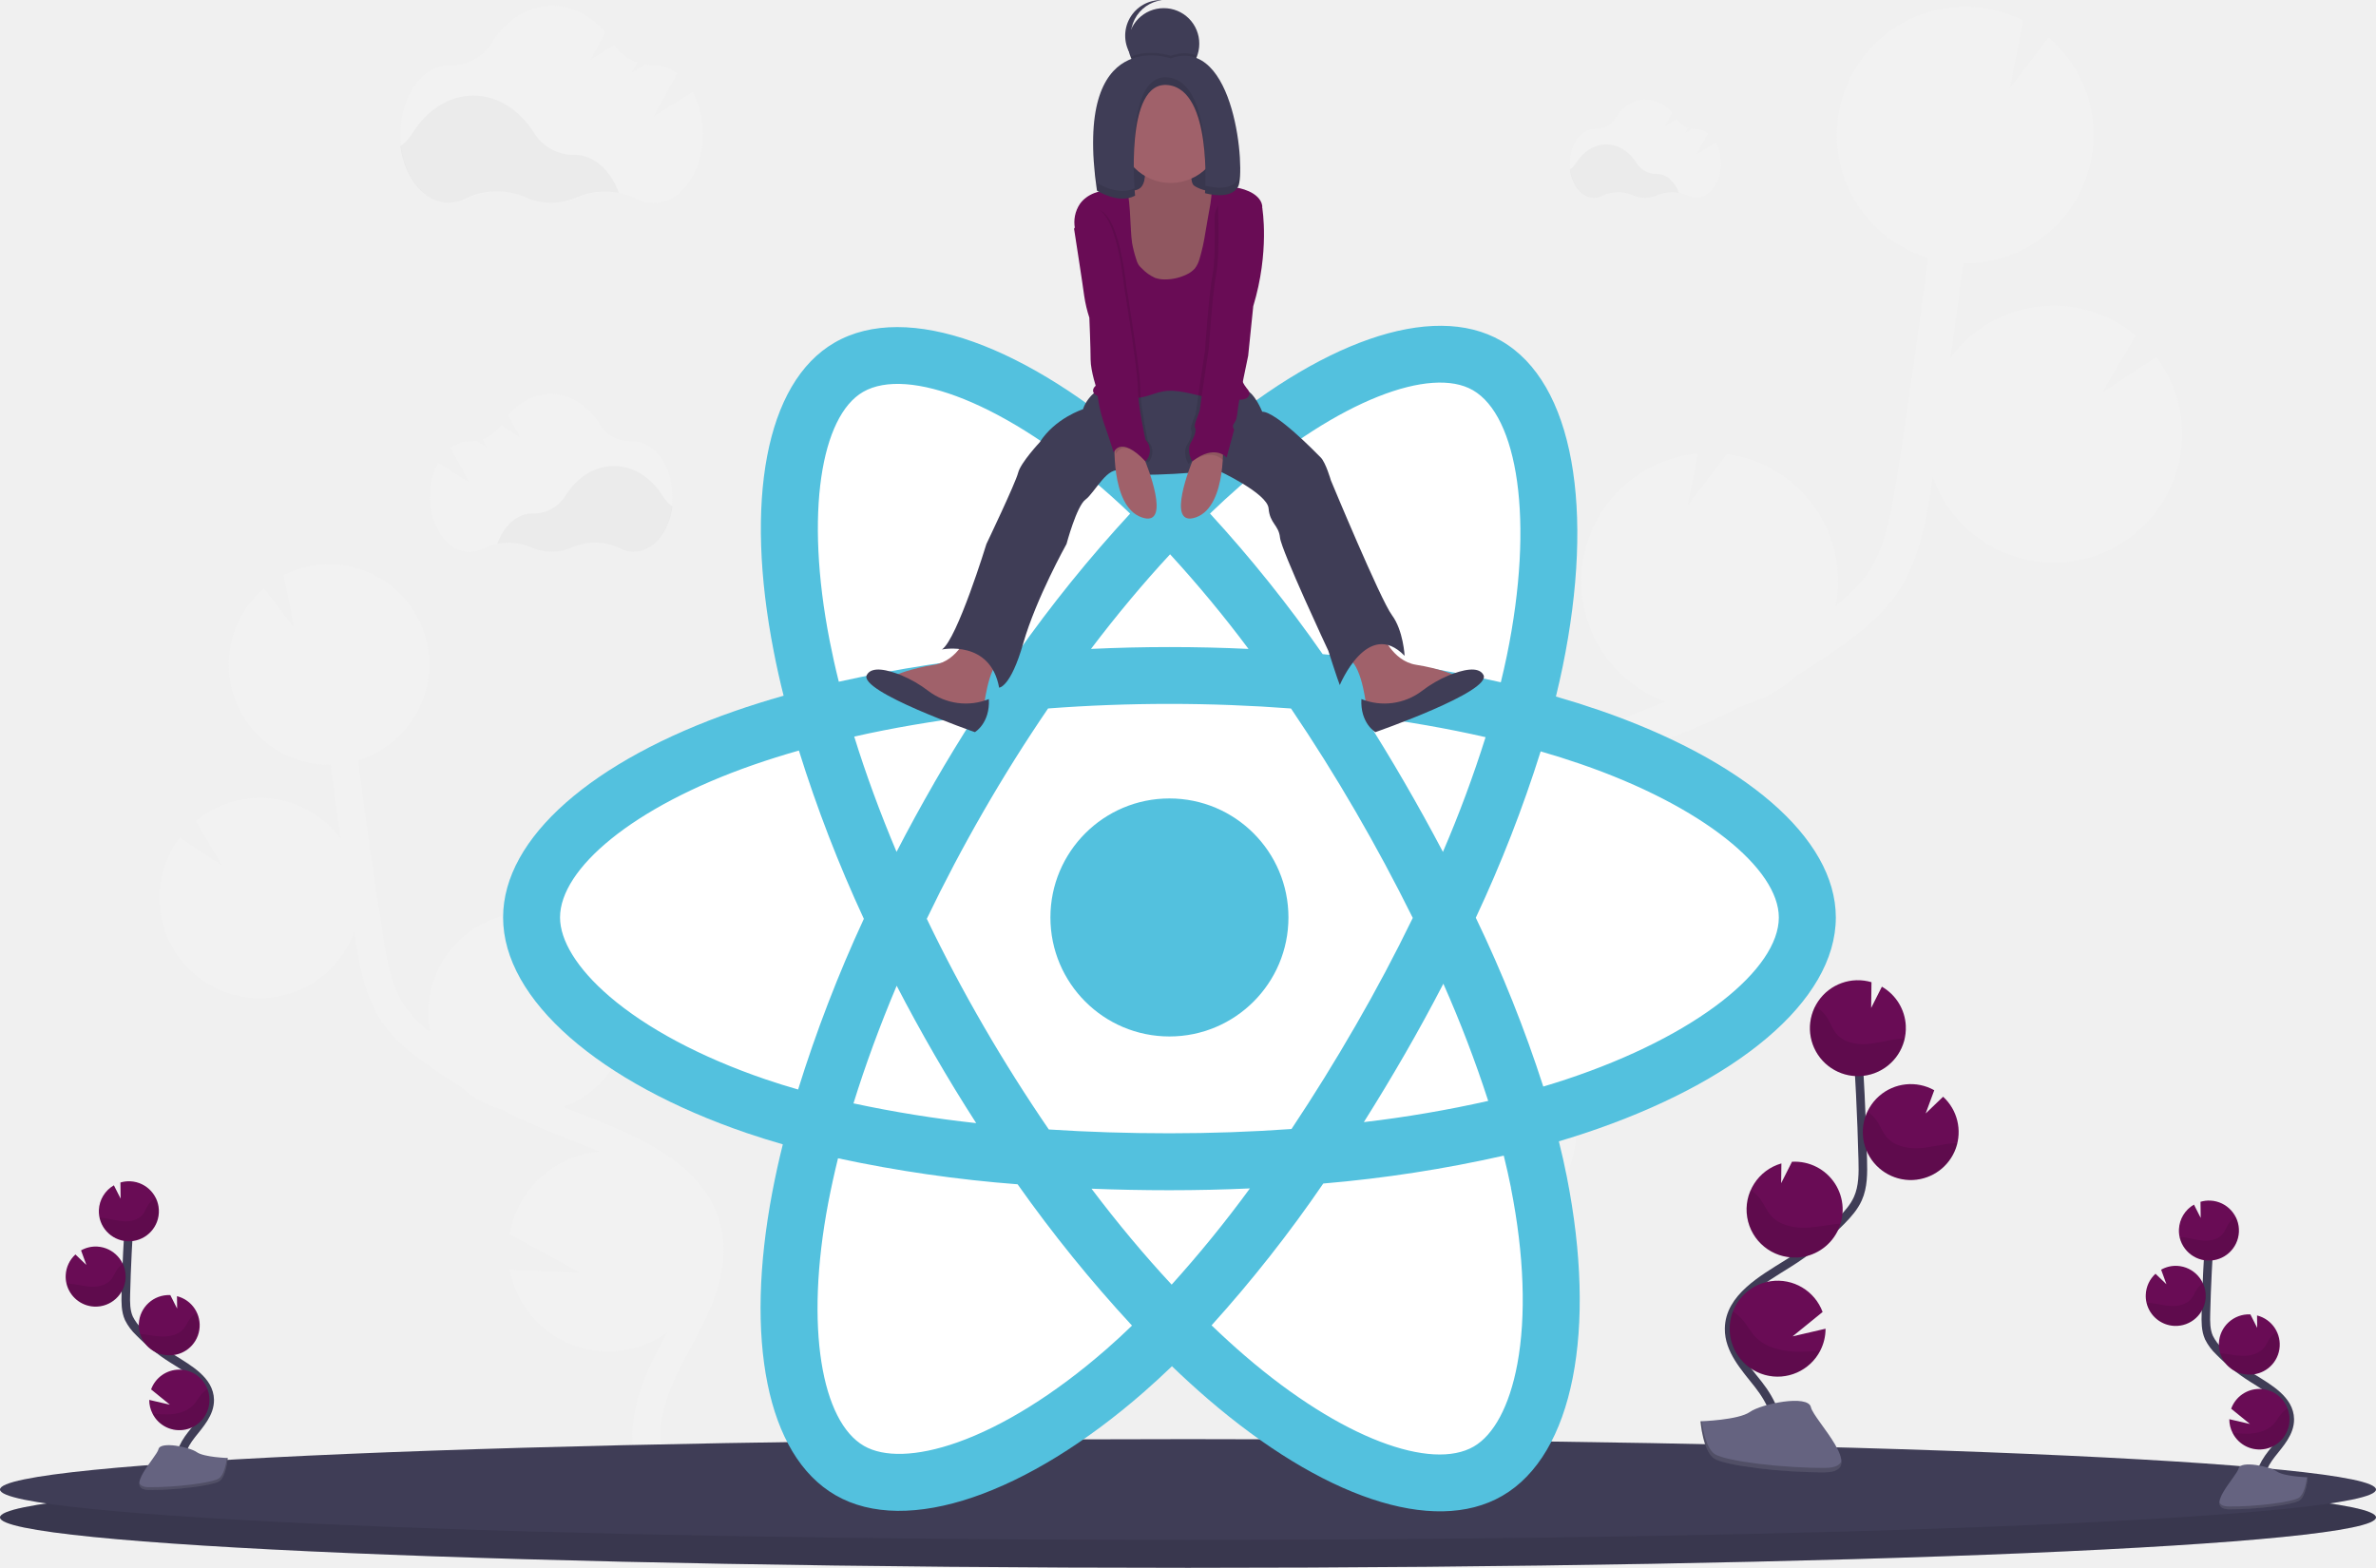
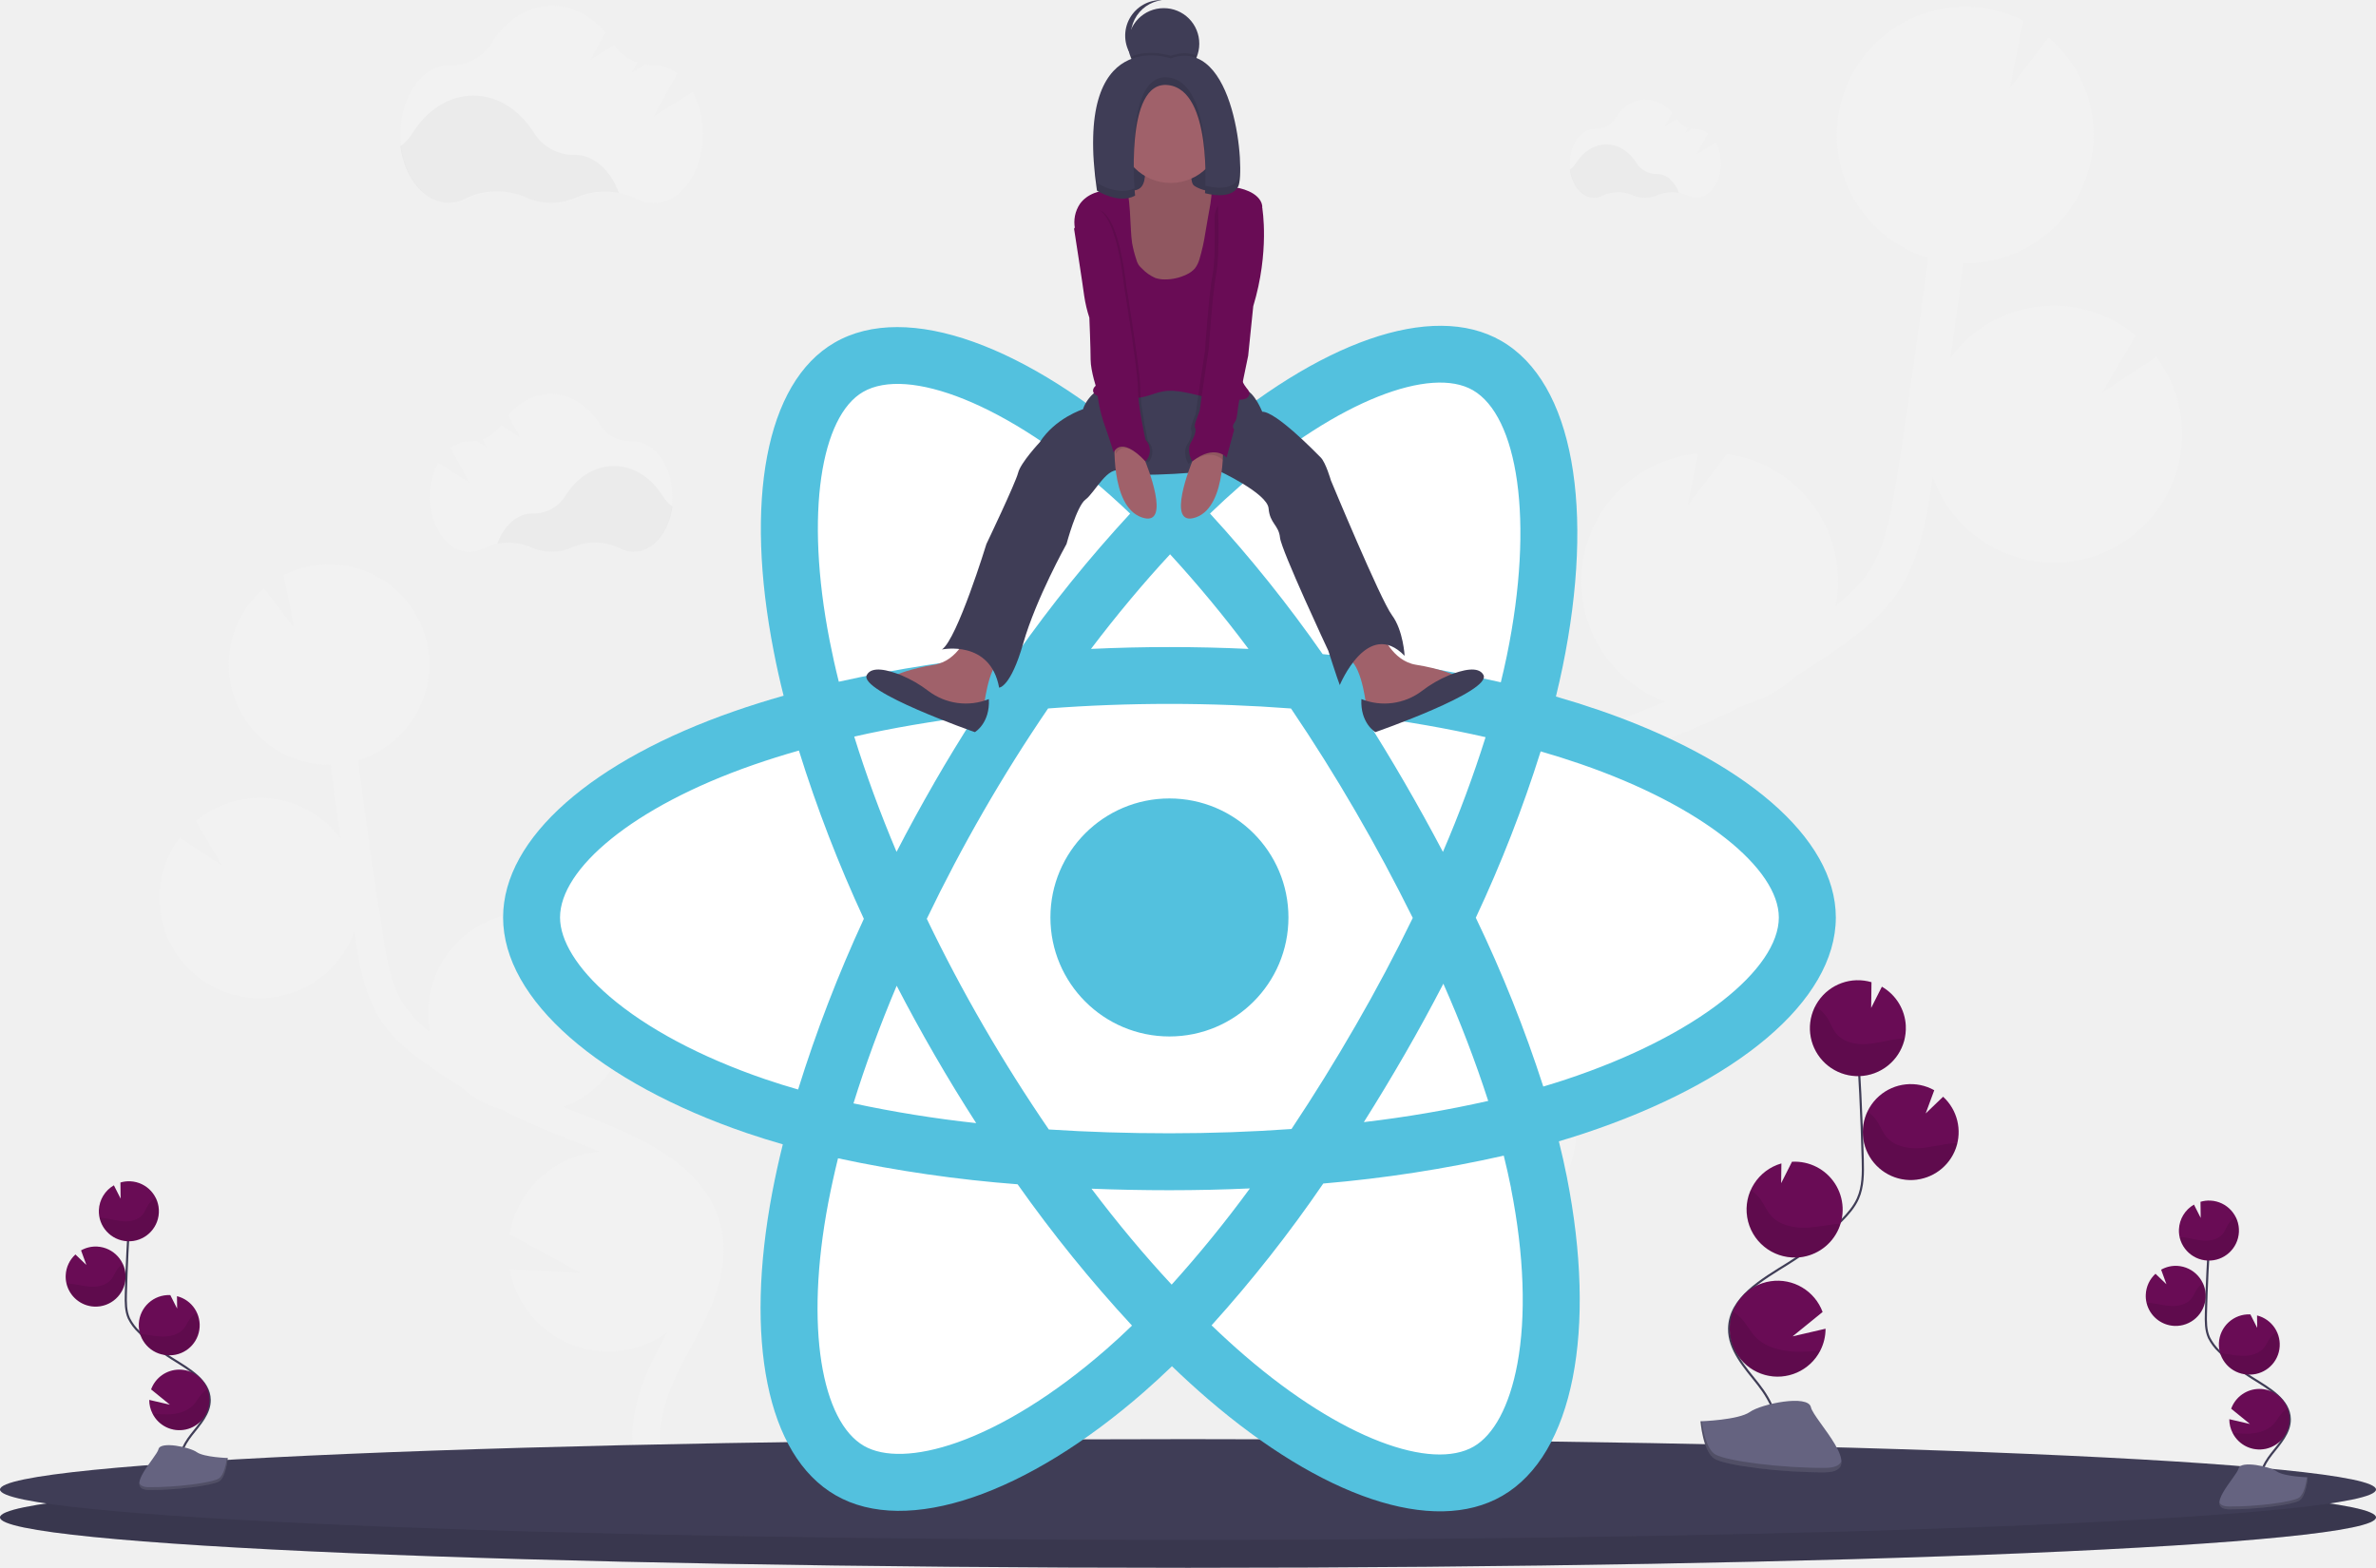
<svg xmlns="http://www.w3.org/2000/svg" data-name="Layer 1" width="1108" height="731.18" viewBox="0 0 1108 731.18">
  <path d="M767.68 330.79l6.89-2.7c.66-.26 1.31-.54 2-.81a59.85 59.85 0 0115.28-115.77l-4.8 24.2 18.22-23.92h.16a59.87 59.87 0 0151.16 67.45c-.15 1.13-.39 2.23-.6 3.34 5.61-4.43 10.87-9.32 14.81-15 8-11.54 10.71-25.76 13.47-43.17 5.47-34.48 10.4-69.34 14.84-104.18a59.83 59.83 0 01-42-65.36c.25-1.82.6-3.59 1-5.34.1-.44.2-.88.31-1.31.43-1.69.91-3.35 1.47-5 .09-.27.21-.52.3-.78.5-1.37 1-2.72 1.65-4 .22-.5.44-1 .67-1.47a57.69 57.69 0 012.22-4.19c.27-.45.56-.88.83-1.33.62-1 1.27-2 1.94-2.93.36-.5.71-1 1.08-1.49l.27-.39a59.81 59.81 0 0174.64-17l-6.24 31.49 18-23.64a59.5 59.5 0 0116.32 68.62h.07c-.17.4-.38.78-.55 1.18-.33.74-.67 1.47-1 2.2-.46.93-1 1.84-1.45 2.74-.38.68-.75 1.36-1.16 2-.59 1-1.23 1.9-1.87 2.83-.38.54-.73 1.1-1.12 1.63-1 1.39-2.12 2.72-3.26 4-.4.45-.83.86-1.25 1.3-.81.86-1.62 1.71-2.48 2.52-.53.5-1.09 1-1.64 1.46-.79.7-1.6 1.38-2.43 2-.59.47-1.19.92-1.79 1.36a77.101 77.101 0 01-4.45 2.96c-1 .61-2.05 1.17-3.1 1.72-.53.27-1 .57-1.59.83-1.58.77-3.2 1.48-4.85 2.11-.31.12-.64.21-.95.32-1.38.5-2.77 1-4.18 1.35-.61.17-1.23.31-1.85.46-1.15.28-2.31.54-3.48.76q-1 .18-2.07.33c-1.15.17-2.31.3-3.48.4-.69.06-1.37.12-2.07.16-1.26.06-2.53.07-3.8.06a2.08 2.08 0 00-.25 0q-2.82 22-5.92 44a59.82 59.82 0 0186.4-10.32l-15.68 26.58 25.21-16.59a59.68 59.68 0 0111.5 44.16 58.76 58.76 0 01-4.5 15.94 59.83 59.83 0 01-111.19-4c-.23 1.48-.45 3-.68 4.46-2.44 15.35-5.47 34.46-16.23 50-7.29 10.56-17.33 18.36-27.09 25.22q-9.52 6.7-19.48 12.77a59.85 59.85 0 01-24.53 13.74q-16 8.19-32.69 14.81l-6.95 2.72c-6.25 2.44-12.65 4.94-19 7.6 1 .09 2 .17 3 .3a59.9 59.9 0 0150.86 49.05l-42.31 23.11 42.18-1.89A59.16 59.16 0 01797 450.13a59.87 59.87 0 01-82.7 11.74l2.1 3.91c1.4 2.58 2.78 5.15 4.12 7.7 18.33 34.74 19.66 64.74 3.75 84.49l-13-10.45c15.49-19.22 3.2-49.77-5.5-66.27-1.32-2.5-2.68-5-4-7.56-11.77-21.83-25.12-46.57-19.77-72.9 8-39.7 51.05-56.5 85.68-70zM269.6 519.01l-5.38-2.11c-.52-.2-1-.43-1.54-.63a46.75 46.75 0 00-11.94-90.42l3.75 18.9-14.22-18.68h-.13a46.76 46.76 0 00-40 52.68c.12.89.31 1.74.47 2.61a55.84 55.84 0 01-11.56-11.73c-6.23-9-8.37-20.12-10.53-33.71-4.23-26.93-8.07-54.15-11.52-81.33a46.72 46.72 0 0032.77-51.05c-.2-1.42-.47-2.8-.79-4.17l-.24-1a48.36 48.36 0 00-1.15-3.88c-.07-.21-.16-.41-.24-.61a48.24 48.24 0 00-1.28-3.15c-.18-.38-.35-.77-.53-1.15-.54-1.11-1.11-2.2-1.73-3.26-.21-.36-.44-.7-.65-1-.49-.78-1-1.55-1.52-2.29-.28-.39-.55-.79-.84-1.17l-.21-.3a46.76 46.76 0 00-58.29-13.32l4.88 24.6-14.07-18.46a46.48 46.48 0 00-12.75 53.59h-.05c.13.31.29.61.43.92.26.58.52 1.15.8 1.72q.54 1.08 1.14 2.13c.29.54.58 1.07.9 1.59.46.75 1 1.48 1.46 2.21.3.42.57.86.88 1.27.8 1.08 1.65 2.12 2.54 3.13.31.35.65.67 1 1 .63.67 1.27 1.33 1.94 2 .41.4.85.77 1.28 1.14q.93.83 1.89 1.59c.46.36.93.71 1.4 1.06.68.49 1.37 1 2.06 1.41.47.31.94.61 1.42.9.79.48 1.6.91 2.42 1.34.42.22.82.45 1.24.66 1.24.6 2.5 1.15 3.79 1.64.24.1.5.16.74.25 1.07.39 2.16.75 3.27 1.06.47.13 1 .24 1.44.35.9.22 1.8.43 2.72.6l1.61.26c.9.13 1.81.23 2.72.31.54.05 1.07.09 1.62.12 1 .05 2 .06 3 .05h.19q2.2 17.22 4.62 34.41a46.71 46.71 0 00-67.48-8.14l12.14 20.64-19.68-12.95a46.57 46.57 0 00-9 34.49 45.8 45.8 0 003.53 12.46 46.73 46.73 0 0086.84-3.12c.18 1.15.35 2.32.53 3.48 1.9 12 4.27 26.92 12.67 39.08 5.7 8.24 13.54 14.33 21.16 19.69q7.44 5.24 15.21 10a46.88 46.88 0 0019.16 10.74c8.32 4.26 16.84 8.14 25.54 11.56l5.42 2.13c4.88 1.9 9.88 3.85 14.81 5.93-.78.07-1.57.13-2.36.24a46.77 46.77 0 00-39.72 38.27l33 18-32.94-1.47a46.78 46.78 0 0073.57 29.2c-.55 1-1.09 2-1.64 3.05-1.09 2-2.17 4-3.22 6-14.31 27.13-15.35 50.57-2.92 66l10.13-8.16c-12.1-15-2.5-38.87 4.3-51.76 1-1.95 2.09-3.92 3.16-5.9 9.19-17 19.61-36.37 15.46-56.94-6.21-30.94-39.86-44.02-66.9-54.6z" fill="#f2f2f2" />
  <ellipse cx="554" cy="707.68" rx="554" ry="23.5" fill="#3f3d56" />
  <ellipse cx="554" cy="707.68" rx="554" ry="23.5" opacity=".1" />
  <ellipse cx="554" cy="694.68" rx="554" ry="23.5" fill="#3f3d56" />
-   <path d="M85 686.32c-3-5.51.4-12.26 4.28-17.18s8.61-10 8.51-16.29c-.14-9-9.7-14.31-17.33-19.08a84.78 84.78 0 01-15.56-12.51 23 23 0 01-4.78-6.4c-1.58-3.52-1.53-7.52-1.43-11.38q.5-19.26 1.9-38.48" fill="none" stroke="#3f3d56" stroke-miterlimit="10" stroke-width="4" />
+   <path d="M85 686.32c-3-5.51.4-12.26 4.28-17.18s8.61-10 8.51-16.29c-.14-9-9.7-14.31-17.33-19.08a84.78 84.78 0 01-15.56-12.51 23 23 0 01-4.78-6.4c-1.58-3.52-1.53-7.52-1.43-11.38q.5-19.26 1.9-38.48" fill="none" stroke="#3f3d56" stroke-miterlimit="10" />
  <path d="M46.11 564.29a14 14 0 017-11.49l3.14 6.21-.09-7.52a13.86 13.86 0 014.62-.56 14 14 0 11-14.67 13.36zm25.03 95a14 14 0 0026.5-5.76 13.82 13.82 0 00-.91-5.69 14 14 0 00-26.27.15l8.77 7.13-9.64-2.24a13.89 13.89 0 001.55 6.41zm6.93-27.25a14 14 0 004.46-27.54l.07 5.79-3.18-6.29a14.04 14.04 0 00-1.31 28.05zM44 609.37a14.016 14.016 0 001.32-28 13.88 13.88 0 00-7.52 1.78l2.48 6.8-5.11-4.9a14 14 0 00-4.53 9.69 13.33 13.33 0 00.36 3.85 14 14 0 0013 10.78z" fill="#690c55" />
  <path d="M48 568.03c3.24.36 6.39 1.37 9.64 1.57s6.82-.58 8.88-3.1c1.11-1.37 1.66-3.09 2.59-4.57a10.08 10.08 0 013.54-3.33 14 14 0 11-26.24 9.32c.53.02 1.06.06 1.59.11zm-4 41.34a14 14 0 0013.35-20 10.4 10.4 0 00-2.82 2.83c-1 1.51-1.61 3.25-2.78 4.64-2.19 2.57-5.92 3.41-9.31 3.25s-6.66-1.11-10-1.42c-.47 0-.94-.08-1.41-.09A14 14 0 0044 609.37zm34.07 22.67a14 14 0 0013.47-19.76 11.36 11.36 0 00-3 2.85c-1.09 1.54-1.77 3.31-3 4.73-2.36 2.64-6.34 3.57-9.93 3.48s-6.82-.93-10.28-1.19a14 14 0 0012.74 9.89zm-6.93 27.25a14 14 0 0026.5-5.76 13.82 13.82 0 00-.91-5.69 14 14 0 00-3.08 2.74c-1.34 1.63-2.21 3.47-3.76 5-2.87 2.82-7.5 4-11.62 4.09a62.35 62.35 0 01-7.13-.38z" opacity=".1" />
  <path d="M106.19 679.98s-11.08-.34-14.41-2.72-17-5.22-17.87-1.4-16.65 19-4.14 19.06 29.06-2 32.39-4 4.03-10.94 4.03-10.94z" fill="#656380" />
  <path d="M69.54 693.59c12.51.1 29.06-2 32.4-4 2.53-1.54 3.54-7.09 3.88-9.65h.37s-.7 8.93-4 11-19.89 4.08-32.39 4c-3.61 0-4.86-1.31-4.79-3.22.47 1.13 1.85 1.87 4.53 1.87z" opacity=".2" />
-   <path d="M1055 695.32c-3-5.51.4-12.26 4.28-17.18s8.61-10 8.51-16.29c-.14-9-9.7-14.31-17.33-19.08a84.78 84.78 0 01-15.56-12.51 23 23 0 01-4.78-6.4c-1.58-3.52-1.53-7.52-1.43-11.38q.49-19.26 1.9-38.48" fill="none" stroke="#3f3d56" stroke-miterlimit="10" stroke-width="4" />
+   <path d="M1055 695.32c-3-5.51.4-12.26 4.28-17.18s8.61-10 8.51-16.29c-.14-9-9.7-14.31-17.33-19.08a84.78 84.78 0 01-15.56-12.51 23 23 0 01-4.78-6.4c-1.58-3.52-1.53-7.52-1.43-11.38q.49-19.26 1.9-38.48" fill="none" stroke="#3f3d56" stroke-miterlimit="10" />
  <path d="M1016.11 573.29a14 14 0 017-11.49l3.14 6.21-.09-7.52a13.86 13.86 0 014.62-.56 14 14 0 11-14.68 13.36zm25.03 95a14 14 0 0026.5-5.76 13.82 13.82 0 00-.91-5.69 14 14 0 00-26.27.15l8.77 7.13-9.64-2.24a13.89 13.89 0 001.55 6.41zm6.93-27.25a14 14 0 004.46-27.54l.07 5.79-3.18-6.29a14.04 14.04 0 00-1.31 28.05zM1014 618.37a14.016 14.016 0 001.32-28 13.88 13.88 0 00-7.52 1.78l2.48 6.8-5.11-4.9a14 14 0 00-4.53 9.69 13.33 13.33 0 00.36 3.85 14 14 0 0013 10.78z" fill="#690c55" />
  <path d="M1018 577.03c3.24.36 6.39 1.37 9.64 1.57s6.82-.58 8.88-3.1c1.11-1.37 1.66-3.09 2.59-4.57a10.08 10.08 0 013.54-3.33 14 14 0 11-26.24 9.32c.53.02 1.06.06 1.59.11zm-4 41.34a14 14 0 0013.35-20 10.4 10.4 0 00-2.82 2.83c-1 1.51-1.61 3.25-2.78 4.64-2.19 2.57-5.92 3.41-9.31 3.25s-6.66-1.11-10-1.42c-.47 0-.94-.08-1.41-.09a14 14 0 0012.97 10.79zm34.07 22.67a14 14 0 0013.47-19.76 11.36 11.36 0 00-3 2.85c-1.09 1.54-1.77 3.31-3 4.73-2.36 2.64-6.34 3.57-9.93 3.48s-6.82-.93-10.28-1.19a14 14 0 0012.74 9.89zm-6.93 27.25a14 14 0 0026.5-5.76 13.82 13.82 0 00-.91-5.69 14 14 0 00-3.08 2.74c-1.34 1.63-2.21 3.47-3.76 5-2.87 2.82-7.5 4-11.62 4.09a62.35 62.35 0 01-7.13-.38z" opacity=".1" />
  <path d="M1076.19 688.98s-11.08-.34-14.41-2.72-17-5.22-17.87-1.4-16.65 19-4.14 19.06 29.06-2 32.39-4 4.03-10.94 4.03-10.94z" fill="#656380" />
  <path d="M1039.54 702.59c12.51.1 29.06-2 32.4-4 2.53-1.54 3.54-7.09 3.88-9.65h.37s-.7 8.93-4 11-19.89 4.08-32.39 4c-3.61 0-4.86-1.31-4.79-3.22.47 1.13 1.85 1.87 4.53 1.87z" opacity=".2" />
  <path d="M745.57 331.15q-9.92-3.4-20-6.3 1.66-6.79 3.09-13.65c15.14-73.51 5.24-132.73-28.57-152.22-32.42-18.7-85.44.8-139 47.39q-7.92 6.92-15.47 14.2-5.07-4.85-10.3-9.51c-56.11-49.83-112.32-70.82-146.14-51.27-32.39 18.75-42 74.42-28.35 144.09q2 10.35 4.59 20.58c-7.95 2.26-15.64 4.67-23 7.24-65.79 22.89-107.81 58.89-107.81 96.18 0 38.51 45.11 77.14 113.64 100.56q8.34 2.83 16.8 5.26-2.74 11-4.88 22.18c-13 68.46-2.84 122.82 29.46 141.45 33.37 19.26 89.37-.54 143.89-48.2 4.31-3.77 8.63-7.77 13-11.95q8.18 7.89 16.79 15.32c52.82 45.45 105 63.81 137.26 45.12 33.33-19.29 44.16-77.69 30.1-148.73q-1.6-8.14-3.73-16.61 5.91-1.74 11.56-3.61c71.24-23.6 117.6-61.76 117.6-100.79 0-37.43-43.38-73.62-110.5-96.73z" fill="#53c1de" />
  <path d="M730.12 503.47c-3.4 1.13-6.88 2.21-10.44 3.27a621.6 621.6 0 00-31.47-78.73 623.06 623.06 0 0030.25-77.58c6.35 1.84 12.53 3.78 18.47 5.83 57.51 19.79 92.59 49.06 92.59 71.62 0 24-37.89 55.21-99.4 75.59zm-25.52 50.58c6.22 31.41 7.1 59.81 3 82-3.7 19.95-11.14 33.25-20.34 38.58-19.59 11.33-61.47-3.4-106.64-42.27q-7.77-6.69-15.63-14.25a624.23 624.23 0 0052.09-66.14 620.2 620.2 0 0084.17-13q1.9 7.68 3.37 15zM446.48 672.69c-19.14 6.76-34.38 6.95-43.59 1.64-19.6-11.31-27.75-55-16.63-113.5q2-10.37 4.53-20.63a625.79 625.79 0 0083.75 12.13 645.09 645.09 0 0053.35 65.9q-5.79 5.61-11.84 10.91c-24.11 21.08-48.28 36-69.57 43.55zm-89.64-169.37c-30.31-10.36-55.33-23.82-72.49-38.5-15.41-13.2-23.19-26.31-23.19-36.94 0-22.63 33.74-51.5 90-71.11q10.6-3.69 21.39-6.73a637.08 637.08 0 0030.29 78.48 646.29 646.29 0 00-30.66 79.6q-7.74-2.21-15.34-4.8zm30.05-204.54c-11.68-59.69-3.93-104.72 15.59-116 20.79-12 66.76 5.12 115.22 48.15 3.1 2.75 6.21 5.63 9.32 8.6a635.89 635.89 0 00-52.93 65.52 648.42 648.42 0 00-82.93 12.89q-2.39-9.52-4.27-19.15zM655 364.97q-9.11-15.74-18.89-31.08c19.83 2.51 38.82 5.83 56.66 9.91a565.54 565.54 0 01-19.89 53.51q-8.61-16.35-17.88-32.34zM545.64 258.5a569.3 569.3 0 0136.57 44.14q-36.71-1.73-73.45 0c12.07-15.92 24.44-30.72 36.88-44.13zm-110 106.65q-9.15 15.87-17.55 32.14c-7.73-18.33-14.34-36.36-19.74-53.77 17.73-4 36.64-7.21 56.34-9.68q-9.92 15.44-19.07 31.31zm19.61 158.65a564.64 564.64 0 01-57.25-9.21c5.49-17.71 12.25-36.13 20.15-54.86q8.43 16.29 17.61 32.16 9.34 16.19 19.47 31.91zm91.14 75.33c-12.6-13.54-25.15-28.54-37.39-44.75q17.85.71 36.36.71 19 0 37.51-.84a563.94 563.94 0 01-36.5 44.88zm126.69-140.35A562.82 562.82 0 01694 513.44a561.35 561.35 0 01-58 9.89q9.85-15.63 19.08-31.63 9.38-16.26 18-32.92zm-41 19.66q-14.12 24.52-29.81 48.1c-18.44 1.32-37.49 2-56.91 2s-38.15-.6-56.27-1.78q-16.09-23.5-30.39-48.17t-26.51-50.08q12.27-25.53 26.43-50.1 14.14-24.56 30.13-48c18.49-1.4 37.43-2.13 56.59-2.13s38.22.74 56.69 2.14q15.81 23.37 30 47.81t26.79 49.87q-12.45 25.62-26.71 50.3zm54.77-296.46c20.81 12 28.9 60.4 15.83 123.87q-1.29 6.19-2.8 12.35a635.74 635.74 0 00-83.09-13.13 625.16 625.16 0 00-52.53-65.56q7-6.74 14.29-13.11c45.88-39.93 88.76-55.69 108.3-44.42z" fill="#fff" />
  <path d="M545.34 372.38a55.5 55.5 0 11-55.5 55.5 55.49 55.49 0 0155.5-55.5" fill="#53c1de" />
  <path d="M559.26 20.4a16.6 16.6 0 11-16.6-16.6 16.52 16.52 0 0116.6 16.6z" fill="#3f3d56" />
  <path d="M529.4 24.59A16.62 16.62 0 01541.89.05a16.6 16.6 0 101.41 33.07 16.6 16.6 0 01-13.9-8.53zm-7.49 18.93h44.47v69.37h-44.47z" fill="#3f3d56" />
  <path opacity=".1" d="M521.91 43.52h44.47v69.37h-44.47z" />
  <path d="M451.66 295.2s-4.75 13.05-16 14.83-17.79 4.74-17.79 4.74l26.68 17.19 14.23-1.78s1.78-18.38 7.71-22.53-14.83-12.45-14.83-12.45zm192.68 0s4.75 13.05 16 14.83 17.79 4.74 17.79 4.74l-26.68 17.19-14.23-1.78s-1.78-18.38-7.71-22.53 14.83-12.45 14.83-12.45z" fill="#a0616a" />
  <path d="M514.5 180.18s-7.11 3.56-9.48 10.68c0 0-13 4.15-20.16 15.41 0 0-8.9 9.49-10.08 14.23S460 253.7 460 253.7s-13.64 44.47-20.75 49.21c0 0 22.53-4.74 26.68 17.79 0 0 5.33 0 11.26-20.75s20.16-46.25 20.16-46.25 4.74-17.78 8.89-20.75 10.67-16.6 16.6-13 45.06-.6 45.06-.6 23.1 10.64 23.68 17.75 4.74 7.71 5.33 13.64 22.53 52.76 22.53 52.76 4.15 13 5.34 16c0 0 13-31.42 30.24-13.63 0 0-.6-11.86-5.93-19s-28.46-62.84-28.46-62.84-2.37-8.3-4.74-10.67-20.76-21.35-27.28-21.35c0 0-3.55-8.89-7.7-10.08zm-53.36 145.85a28.89 28.89 0 01-28.22-3.79 56.37 56.37 0 00-12.59-7.3c-6.29-2.54-13.81-4.42-16.1-.17-4.15 7.71 50.39 26.68 50.39 26.68s7.12-4.15 6.52-15.42zm173.72 0a28.89 28.89 0 0028.22-3.79 56.37 56.37 0 0112.59-7.3c6.29-2.54 13.81-4.42 16.1-.17 4.15 7.71-50.39 26.68-50.39 26.68s-7.12-4.15-6.52-15.42z" fill="#3f3d56" />
  <path d="M533.88 82.67c-.22 2.06-.9 4.29-2.66 5.38-1.44.9-3.26.83-4.92 1.17a11.46 11.46 0 00-7.82 6.77 17.51 17.51 0 00-.75 10.55 39.22 39.22 0 001.52 5.06c1.74 4.92 3.84 9.8 7.09 13.89a59 59 0 009.3 8.77c2.11 1.72 4.29 3.47 6.89 4.28a21.75 21.75 0 005.4.72c2.25.1 4.65.17 6.6-.95 3-1.73 3.89-5.55 5.52-8.62 1.38-2.6 3.44-4.81 4.73-7.46a29.49 29.49 0 002-6.52l2.77-12.3c1-4.47 1.92-9.51-.59-13.34a2.28 2.28 0 00-.74-.77 2.79 2.79 0 00-1.52-.15 16.44 16.44 0 01-9.15-2.09 3.93 3.93 0 01-1.15-.9 4.72 4.72 0 01-.7-2.12 22.2 22.2 0 00-1.28-4.45 3 3 0 00-.87-1.34 3.15 3.15 0 00-1.41-.47 114.47 114.47 0 00-12.93-1.35c-1.42-.07-3.56-.64-4.54.62s-.67 4.12-.79 5.62z" fill="#a0616a" />
  <path d="M533.88 82.67c-.22 2.06-.9 4.29-2.66 5.38-1.44.9-3.26.83-4.92 1.17a11.46 11.46 0 00-7.82 6.77 17.51 17.51 0 00-.75 10.55 39.22 39.22 0 001.52 5.06c1.74 4.92 3.84 9.8 7.09 13.89a59 59 0 009.3 8.77c2.11 1.72 4.29 3.47 6.89 4.28a21.75 21.75 0 005.4.72c2.25.1 4.65.17 6.6-.95 3-1.73 3.89-5.55 5.52-8.62 1.38-2.6 3.44-4.81 4.73-7.46a29.49 29.49 0 002-6.52l2.77-12.3c1-4.47 1.92-9.51-.59-13.34a2.28 2.28 0 00-.74-.77 2.79 2.79 0 00-1.52-.15 16.44 16.44 0 01-9.15-2.09 3.93 3.93 0 01-1.15-.9 4.72 4.72 0 01-.7-2.12 22.2 22.2 0 00-1.28-4.45 3 3 0 00-.87-1.34 3.15 3.15 0 00-1.41-.47 114.47 114.47 0 00-12.93-1.35c-1.42-.07-3.56-.64-4.54.62s-.67 4.12-.79 5.62z" opacity=".1" />
  <path d="M525.85 89.74a26.93 26.93 0 00-7.13-1.12c-5.72-.14-11.84 1.83-15.14 6.5a15.34 15.34 0 00-2.29 11.47 23.57 23.57 0 005.2 10.66 32 32 0 014 5.24c1.58 3 1.63 6.59 2.06 10 1 8.12 4.46 15.75 5.83 23.82s.19 17.42-6.18 22.55c-1.07.86-2.37 1.77-2.46 3.14-.14 2.19 2.71 3.12 4.9 3.33 6.55.62 13.27 1.23 19.63-.46 2.63-.7 5.17-1.79 7.85-2.29 6.8-1.27 13.64 1.34 20.45 2.59a90.61 90.61 0 0014.91 1.21 7.94 7.94 0 003.43-.45 2.75 2.75 0 001.74-2.74 4.76 4.76 0 00-1.18-2c-3.44-4.25-4.49-9.9-5.43-15.29l-3.15-18.11c-1.69-9.68-3.26-20.2 1.32-28.89 3.29-6.25 9.36-10.65 12.83-16.8a9.84 9.84 0 001.55-6.28c-.52-3.09-3.31-5.3-6.17-6.59a23.21 23.21 0 00-17.42-.64c.1 4.33-1 8.71-1.71 13l-1.21 7a88.83 88.83 0 01-2.71 12.2 12.85 12.85 0 01-2.17 4.42 11.43 11.43 0 01-3.83 2.79 22.83 22.83 0 01-10.14 2.32 13.54 13.54 0 01-4.48-.69 19 19 0 01-6.17-4.34 10.11 10.11 0 01-1.63-1.77 9.93 9.93 0 01-1.11-2.67 55.42 55.42 0 01-1.91-7.48c-.3-1.94-.4-3.91-.54-5.87-.39-5.79-.39-12.19-1.54-17.76z" fill="#690c55" />
  <path d="M519.84 204.49s-2.37 31.43 12.45 36.76 1.78-26.09 1.78-26.09l-4.75-9.48zm50.39 0s2.37 31.43-12.45 36.76-1.78-26.09-1.78-26.09l4.75-9.48z" fill="#a0616a" />
  <path d="M506.79 99.59l-4.74 7.71s4.15 26.68 4.74 31.42a62.2 62.2 0 002.38 10.08s.59 14.23.59 19.57 3 14.23 3 14.23a64.82 64.82 0 003 14.82c2.37 6.52 4.74 14.23 4.74 14.23s3-8.3 14.82 4.15a7.18 7.18 0 000-10.08s-3.55-16-3.55-24.31-6.53-48-6.53-48-4.24-45.12-18.45-33.82z" opacity=".1" />
  <path d="M505.61 98.96l-4.74 7.71s4.15 26.68 4.74 31.42a61.84 61.84 0 002.39 10.08s.59 14.23.59 19.56 3 14.23 3 14.23a64.53 64.53 0 003 14.82c2.37 6.53 4.75 14.23 4.75 14.23s3-8.3 14.82 4.15a7.18 7.18 0 000-10.07s-3.56-16-3.56-24.31-6.52-48-6.52-48-4.24-45.09-18.47-33.82z" fill="#690c55" />
  <path d="M583.87 94.81l3 3.53s3.49 20.18-4.22 45.68l-2.37 23.12s-4.15 19.57-4.74 24.31-.59 5.33-1.78 7.11a2.29 2.29 0 000 3l-3.56 13s-5.33-6.52-16 1.78c0 0-3-4.74-.6-8.89s2.37-5.93 1.78-7.12 2.37-7.11 2.37-8.3 4.18-28.44 4.18-28.44 1.78-26.68 3.56-35.57c1.09-5.47 1.07-17.66.88-26.24-.19-8.94 10.63-13.78 17-7.5.15.16.33.31.5.53z" opacity=".1" />
  <path d="M585.65 93.59l3 3.53s3.49 20.19-4.22 45.68l-2.37 23.12s-4.15 19.57-4.74 24.31-.6 5.34-1.78 7.12a2.28 2.28 0 000 3L572 213.39s-5.33-6.53-16 1.77c0 0-3-4.74-.59-8.89s2.37-5.93 1.78-7.11 2.37-7.12 2.37-8.3 4.15-28.46 4.15-28.46 1.78-26.68 3.56-35.58.59-35.57.59-35.57 9.49-6.52 17.79 2.34z" fill="#690c55" />
  <circle cx="545.92" cy="61.61" r="23.72" fill="#a0616a" />
  <path d="M558.29 26a16.6 16.6 0 01-31.09.44c9.26-3.73 18.72-.41 18.72-.41 4.73-1.66 8.83-1.51 12.37-.03z" opacity=".1" />
  <path d="M545.92 27.22s-45.65-16-34.38 61.66c0 0 10.08 6.52 17.78 2.37 0 0-5.33-53.95 15.42-51.58s17.19 50.4 17.19 50.4 11.86 3.55 15.42-3-1.19-70.48-31.43-59.85z" fill="#3f3d56" />
  <path d="M544.74 36.11c-14.24-1.62-16.2 23.27-16 39.05.17-15.69 2.81-37 16-35.49 14.81 1.69 17.24 26.66 17.41 40.8.17-12.98-1.25-42.51-17.41-44.36zm-33.2 49.21a159.38 159.38 0 01-1.77-20.53 152.12 152.12 0 001.77 24.09s10.08 6.52 17.78 2.37c0 0-.12-1.28-.26-3.43-7.67 3.87-17.52-2.5-17.52-2.5zm65.81-1.73c-3.32 6.08-13.83 3.41-15.25 3-.07 2.2-.17 3.52-.17 3.52s11.86 3.55 15.42-3c.73-1.34 1.11-5.13 1-10.2-.1 3.25-.45 5.68-1 6.68z" opacity=".1" />
-   <path d="M826.73 672.96c4.74-8.78-.64-19.54-6.82-27.37s-13.73-16-13.57-26c.23-14.35 15.45-22.81 27.62-30.42a134.77 134.77 0 0024.79-19.93c3-3.05 5.87-6.31 7.62-10.21 2.52-5.6 2.45-12 2.29-18.12q-.79-30.71-3-61.34" fill="none" stroke="#3f3d56" stroke-miterlimit="10" stroke-width="4" />
+   <path d="M826.73 672.96c4.74-8.78-.64-19.54-6.82-27.37s-13.73-16-13.57-26c.23-14.35 15.45-22.81 27.62-30.42a134.77 134.77 0 0024.79-19.93c3-3.05 5.87-6.31 7.62-10.21 2.52-5.6 2.45-12 2.29-18.12q-.79-30.71-3-61.34" fill="none" stroke="#3f3d56" stroke-miterlimit="10" />
  <path d="M888.74 478.49a22.31 22.31 0 00-11.16-18.32l-5 9.9.15-12a22.37 22.37 0 1016 20.41zm-39.88 151.39a22.36 22.36 0 111.08-18l-14 11.37 15.37-3.57a22.25 22.25 0 01-2.45 10.2zm-11.05-43.43a22.37 22.37 0 01-7.09-43.86l-.12 9.22 5.06-10h.06a22.37 22.37 0 112.09 44.69zm54.3-36.13a22.37 22.37 0 119.89-41.86l-4 10.83 8.13-7.8a22.37 22.37 0 01-14.07 38.83z" fill="#690c55" />
  <path d="M885.74 484.45c-5.17.57-10.19 2.18-15.37 2.5s-10.87-.92-14.14-5c-1.77-2.17-2.65-4.91-4.14-7.28a16 16 0 00-5.63-5.3 22.37 22.37 0 1041.81 14.84c-.85.09-1.69.15-2.53.24zm6.37 65.87a22.39 22.39 0 01-21.28-31.91 16.37 16.37 0 014.5 4.51c1.59 2.4 2.56 5.18 4.43 7.39 3.48 4.09 9.44 5.43 14.84 5.19s10.6-1.78 16-2.28c.75-.06 1.5-.11 2.26-.13a22.37 22.37 0 01-20.75 17.23zm-54.3 36.13a22.37 22.37 0 01-21.46-31.49 17.83 17.83 0 014.73 4.55c1.74 2.45 2.82 5.27 4.86 7.54 3.77 4.2 10.11 5.68 15.83 5.54 5.54-.12 10.87-1.48 16.38-1.9a22.36 22.36 0 01-20.34 15.76zm11.05 43.43a22.37 22.37 0 01-40.78-18.29 22.27 22.27 0 014.91 4.38c2.13 2.59 3.53 5.53 6 7.94 4.57 4.49 11.95 6.34 18.52 6.51a97.1 97.1 0 0011.35-.54z" opacity=".1" />
  <path d="M793 662.85s17.65-.54 23-4.33 27.16-8.31 28.48-2.24 26.53 30.22 6.6 30.38-46.31-3.1-51.62-6.34-6.46-17.47-6.46-17.47z" fill="#656380" />
  <path d="M851.4 684.59c-19.93.16-46.31-3.11-51.62-6.34-4-2.47-5.65-11.3-6.19-15.38H793s1.12 14.24 6.43 17.47 31.69 6.5 51.62 6.34c5.75 0 7.74-2.09 7.63-5.12-.8 1.81-2.99 2.95-7.28 3.03z" opacity=".2" />
  <path d="M323 42.86l-18.25 11.57 11.08-20.15a18 18 0 00-11-3.94h-.3a21.58 21.58 0 01-3.78-.28l-6.19 3.92 2.65-4.82a22.06 22.06 0 01-10.82-8.21l-11.07 7 7-12.72c-6.48-7.77-15.2-12.54-24.81-12.54-11.51 0-21.76 6.85-28.38 17.52a21.24 21.24 0 01-18.76 10.12h-.62c-12.71 0-23 14.41-23 32.19s10.3 32.18 23 32.18a17.2 17.2 0 008-2c8.29-4.31 19.17-4.39 27.85-.54a29 29 0 0023.68.05c8.62-3.77 19.37-3.69 27.61.54a17.23 17.23 0 007.93 2c12.71 0 23-14.41 23-32.18A40.86 40.86 0 00323 42.86z" fill="#f2f2f2" />
  <path d="M288.59 89.95a34 34 0 00-19.72 2.14 29 29 0 01-23.67-.05c-8.69-3.85-19.57-3.77-27.86.54a17.2 17.2 0 01-8 2c-11.29 0-20.68-11.38-22.64-26.38a21.58 21.58 0 005.64-6.08c6.66-10.66 16.87-17.53 28.38-17.53s21.64 6.77 28.26 17.32a21.79 21.79 0 0018.76 10.31h.26c9 .01 16.8 7.22 20.59 17.73z" opacity=".03" />
  <path d="M800.07 66.42L791 72.19l5.53-10a9 9 0 00-5.51-2h-.14a10.79 10.79 0 01-1.89-.14l-3.09 2 1.3-2.46a11 11 0 01-5.4-4.09l-5.52 3.5 3.49-6.34a16.17 16.17 0 00-12.37-6.26c-5.75 0-10.86 3.42-14.16 8.74a10.57 10.57 0 01-9.36 5h-.31c-6.34 0-11.48 7.19-11.48 16s5.14 16.05 11.48 16.05a8.62 8.62 0 004-1 16.56 16.56 0 0113.89-.27 14.52 14.52 0 0011.81 0 16.58 16.58 0 0113.77.27 8.61 8.61 0 004 1c6.34 0 11.48-7.18 11.48-16.05a20.28 20.28 0 00-2.45-9.72z" fill="#f2f2f2" />
  <path d="M782.92 89.91a17 17 0 00-9.83 1.07 14.52 14.52 0 01-11.81 0 16.58 16.58 0 00-13.9.27 8.55 8.55 0 01-4 1c-5.64 0-10.32-5.67-11.3-13.15a10.93 10.93 0 002.82-3c3.3-5.32 8.42-8.73 14.16-8.73s10.79 3.37 14.09 8.63a10.85 10.85 0 009.36 5.14h.15c4.49-.07 8.34 3.53 10.26 8.77z" opacity=".03" />
  <path d="M204.34 215.86l14.66 9.28-8.88-16.15a14.48 14.48 0 018.85-3.15h.23a17.08 17.08 0 003-.22l4.95 3.14-2.15-3.86a17.78 17.78 0 008.67-6.58l8.87 5.62-5.54-10.19c5.19-6.22 12.18-10 19.87-10 9.23 0 17.44 5.48 22.75 14a17 17 0 0015 8.11h.5c10.18 0 18.43 11.54 18.43 25.78s-8.25 25.79-18.43 25.79a13.86 13.86 0 01-6.43-1.61 26.59 26.59 0 00-22.31-.43 23.28 23.28 0 01-19 0 26.64 26.64 0 00-22.12.43 13.9 13.9 0 01-6.35 1.57c-10.19 0-18.44-11.54-18.44-25.79a32.78 32.78 0 013.87-15.74z" fill="#f2f2f2" />
  <path d="M231.89 253.59a27.36 27.36 0 0115.8 1.72 23.28 23.28 0 0019 0 26.61 26.61 0 0122.32.43 13.82 13.82 0 006.42 1.61c9.05 0 16.57-9.11 18.14-21.13a17.44 17.44 0 01-4.52-4.88c-5.31-8.54-13.52-14-22.75-14s-17.33 5.42-22.64 13.88a17.44 17.44 0 01-15 8.25h-.23c-7.26-.07-13.5 5.71-16.54 14.12z" opacity=".03" />
</svg>
